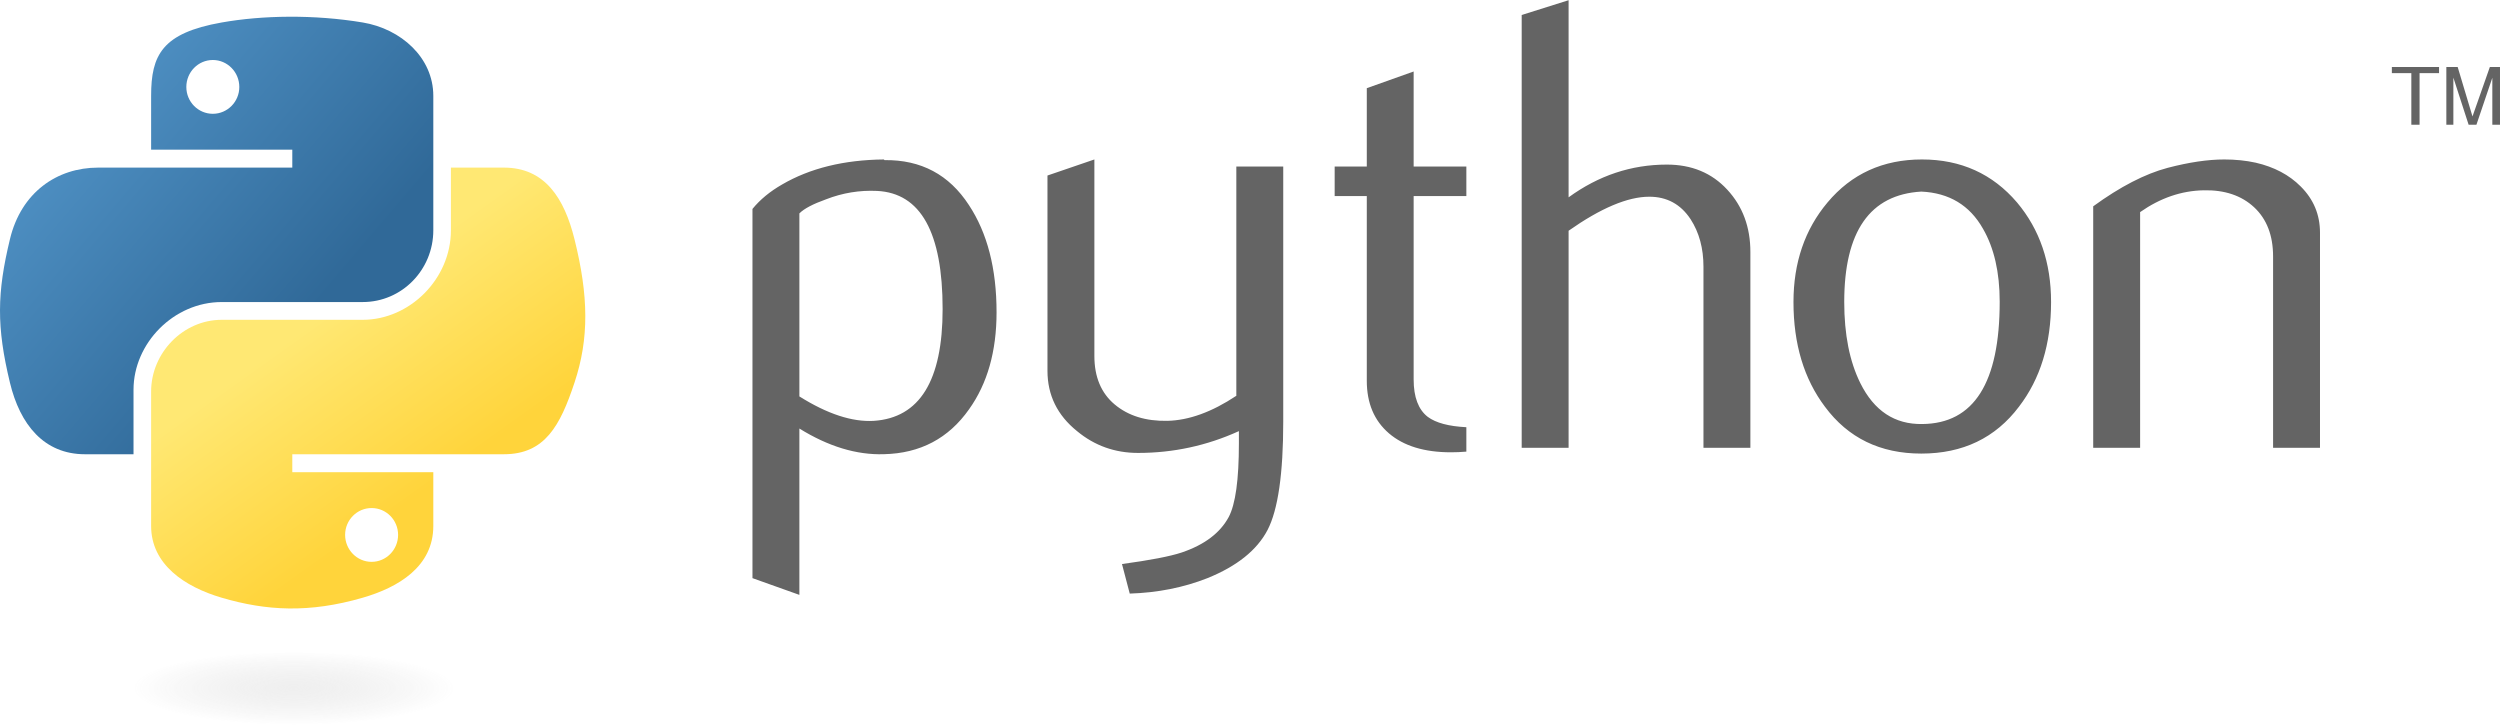
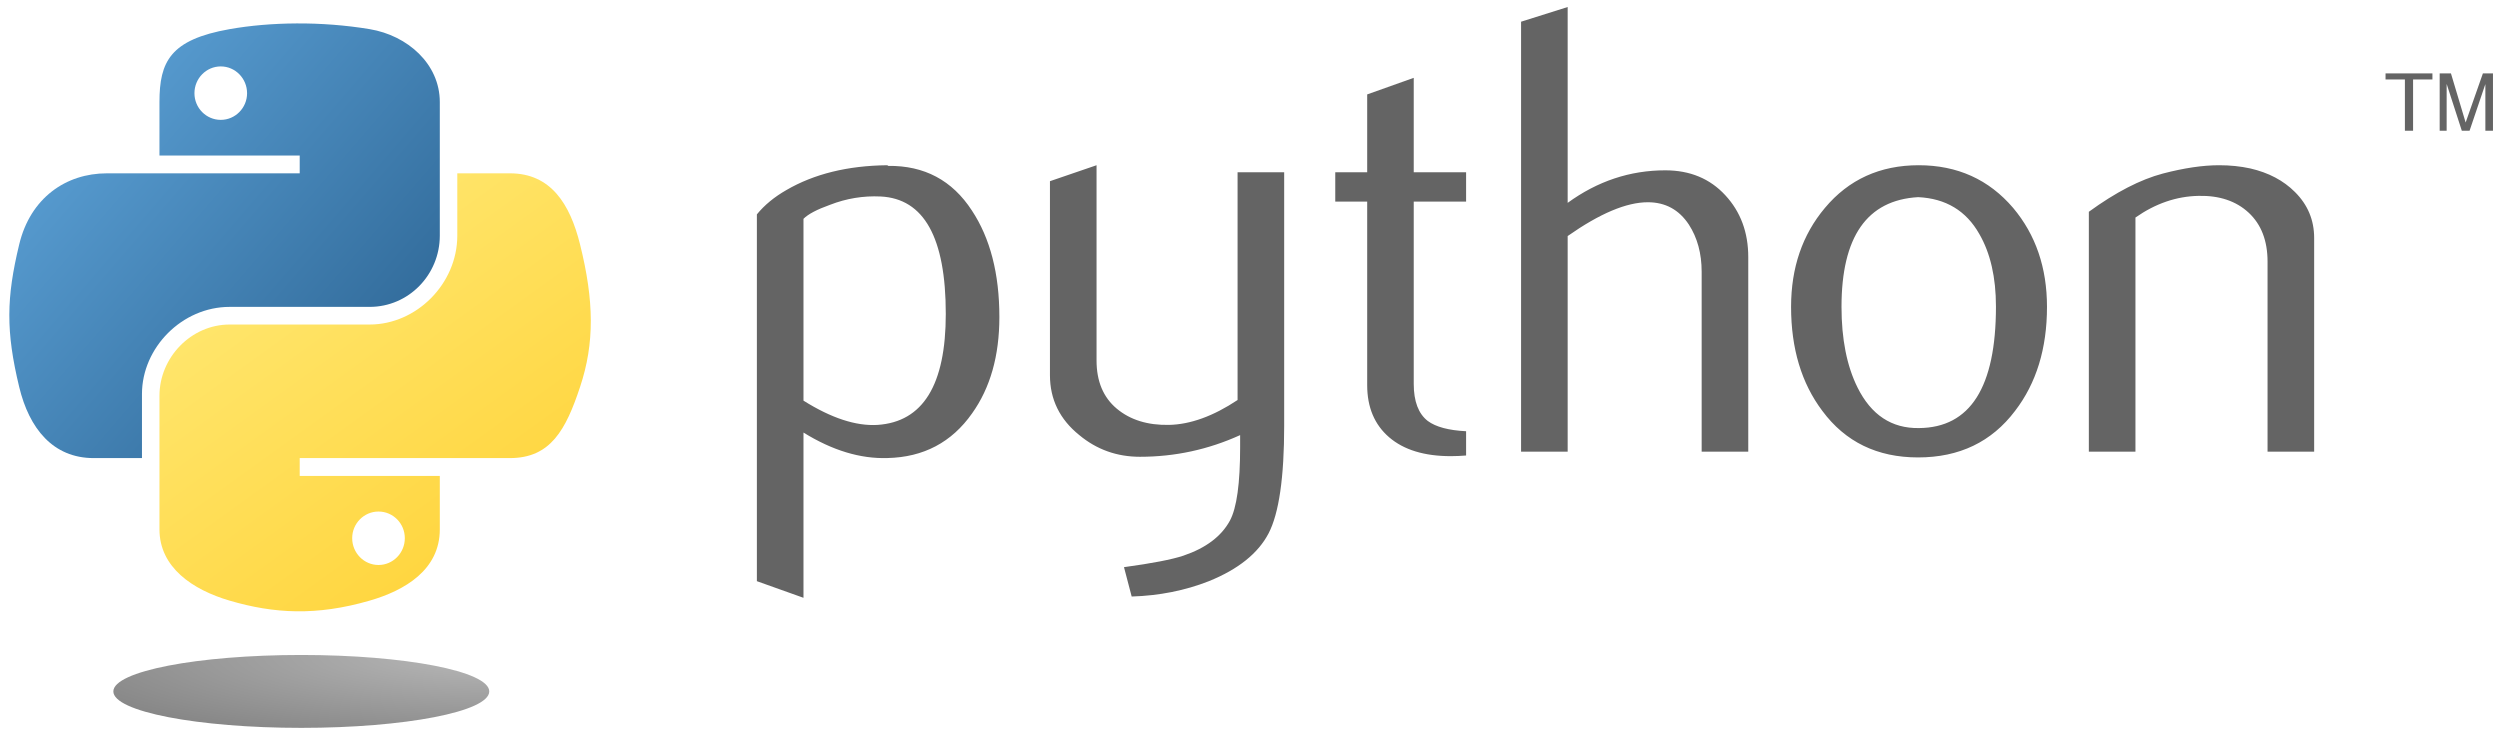
- <svg xmlns="http://www.w3.org/2000/svg" width="2500" height="726" viewBox="5.591 3.262 474.801 137.803">
-   <path d="M184.614 61.929c0-14.562-4.152-22.038-12.457-22.447-3.305-.156-6.53.37-9.669 1.589-2.505.896-4.191 1.784-5.078 2.681V78.51c5.312 3.334 10.029 4.884 14.143 4.64 8.703-.577 13.061-7.643 13.061-21.221zm10.244.604c0 7.398-1.735 13.539-5.225 18.422-3.889 5.527-9.279 8.373-16.17 8.529-5.195.165-10.547-1.462-16.054-4.874v31.591l-8.909-3.178v-70.12c1.462-1.793 3.344-3.333 5.624-4.64 5.303-3.09 11.745-4.678 19.329-4.756l.126.126c6.931-.087 12.271 2.759 16.024 8.529 3.5 5.293 5.255 12.077 5.255 20.371zM249.305 83.266c0 9.923-.994 16.794-2.982 20.615-1.998 3.82-5.8 6.871-11.414 9.143-4.552 1.793-9.475 2.768-14.757 2.934l-1.473-5.614c5.371-.73 9.153-1.462 11.346-2.193 4.318-1.462 7.281-3.703 8.909-6.706 1.306-2.446 1.949-7.115 1.949-14.025V85.1c-6.092 2.769-12.476 4.143-19.152 4.143-4.387 0-8.256-1.374-11.59-4.143-3.743-3.012-5.614-6.832-5.614-11.462v-37.08l8.909-3.051v37.321c0 3.986 1.286 7.057 3.859 9.211s5.907 3.188 9.991 3.109c4.084-.088 8.46-1.667 13.109-4.757v-43.54h8.909v48.415zM284.082 88.997a35.51 35.51 0 0 1-2.934.126c-5.039 0-8.968-1.198-11.774-3.606-2.798-2.407-4.201-5.73-4.201-9.971v-35.09h-6.102v-5.604h6.102V19.968l8.899-3.168v18.052h10.01v5.604h-10.01v34.846c0 3.344.896 5.712 2.689 7.097 1.54 1.14 3.987 1.793 7.32 1.959v4.639zM338.023 88.266h-8.909V53.878c0-3.499-.818-6.511-2.446-9.025-1.881-2.847-4.493-4.27-7.847-4.27-4.084 0-9.191 2.154-15.322 6.462v41.221h-8.908V6.069l8.908-2.807V40.7c5.692-4.143 11.911-6.219 18.666-6.219 4.718 0 8.538 1.589 11.463 4.757 2.934 3.167 4.396 7.115 4.396 11.833v37.195h-.001zM385.374 60.526c0-5.595-1.062-10.215-3.178-13.87-2.515-4.454-6.423-6.804-11.706-7.047-9.767.565-14.641 7.563-14.641 20.976 0 6.15 1.014 11.287 3.061 15.41 2.612 5.254 6.531 7.847 11.756 7.759 9.805-.079 14.708-7.818 14.708-23.228zm9.757.058c0 7.964-2.037 14.592-6.102 19.884-4.475 5.927-10.653 8.899-18.539 8.899-7.817 0-13.909-2.973-18.305-8.899-3.987-5.292-5.976-11.92-5.976-19.884 0-7.485 2.154-13.782 6.463-18.909 4.552-5.439 10.536-8.168 17.935-8.168 7.397 0 13.421 2.729 18.061 8.168 4.309 5.127 6.463 11.424 6.463 18.909zM446.205 88.266h-8.909V51.929c0-3.986-1.198-7.096-3.596-9.338-2.398-2.232-5.596-3.314-9.582-3.227-4.229.078-8.256 1.462-12.076 4.143v44.759h-8.909v-45.86c5.127-3.732 9.845-6.17 14.153-7.31 4.064-1.062 7.651-1.589 10.741-1.589 2.114 0 4.104.204 5.975.614 3.499.809 6.346 2.31 8.538 4.513 2.447 2.437 3.665 5.36 3.665 8.782v40.85z" fill="#646464" />
-   <linearGradient id="a" gradientUnits="userSpaceOnUse" x1="-2031.312" y1="275.868" x2="-1922.296" y2="182.075" gradientTransform="matrix(.5625 0 0 -.568 1145.56 166.282)">
-     <stop offset="0" stop-color="#5a9fd4" />
-     <stop offset="1" stop-color="#306998" />
-   </linearGradient>
-   <path d="M60.51 6.398c-4.584.021-8.961.412-12.812 1.094-11.346 2.005-13.406 6.2-13.406 13.938v10.219h26.812v3.406H24.229c-7.792 0-14.616 4.684-16.75 13.594-2.462 10.213-2.571 16.586 0 27.25 1.906 7.938 6.458 13.594 14.25 13.594h9.219v-12.25c0-8.85 7.657-16.656 16.75-16.656h26.781c7.455 0 13.406-6.138 13.406-13.625V21.429c0-7.266-6.13-12.725-13.406-13.938-4.607-.766-9.385-1.115-13.969-1.093zm-14.5 8.218c2.77 0 5.031 2.299 5.031 5.125 0 2.816-2.262 5.094-5.031 5.094-2.779 0-5.031-2.277-5.031-5.094 0-2.826 2.252-5.125 5.031-5.125z" fill="url(#a)" />
-   <linearGradient id="b" gradientUnits="userSpaceOnUse" x1="-1880.151" y1="125.305" x2="-1919.08" y2="180.384" gradientTransform="matrix(.5625 0 0 -.568 1145.56 166.282)">
-     <stop offset="0" stop-color="#ffd43b" />
-     <stop offset="1" stop-color="#ffe873" />
-   </linearGradient>
-   <path d="M91.229 35.054V46.96c0 9.231-7.826 17-16.75 17H47.698c-7.336 0-13.406 6.278-13.406 13.625v25.531c0 7.267 6.318 11.541 13.406 13.625 8.487 2.496 16.626 2.947 26.781 0 6.75-1.954 13.406-5.888 13.406-13.625V92.898H61.104v-3.406h40.187c7.793 0 10.696-5.436 13.406-13.594 2.8-8.398 2.681-16.476 0-27.25-1.926-7.757-5.604-13.594-13.406-13.594H91.229zM76.166 99.71c2.779 0 5.031 2.277 5.031 5.094 0 2.826-2.252 5.125-5.031 5.125-2.77 0-5.031-2.299-5.031-5.125 0-2.816 2.262-5.094 5.031-5.094z" fill="url(#b)" />
-   <path d="M463.554 26.909h1.562v-9.796h3.699v-1.168h-8.962v1.168h3.7v9.796m6.648 0h1.334v-8.947l2.896 8.946h1.485l3.019-8.916v8.917h1.456V15.946h-1.926l-3.299 9.393-2.812-9.393h-2.153v10.963" fill="#646464" />
-   <radialGradient id="c" cx="-3393.238" cy="376.791" r="29.037" gradientTransform="matrix(0 -.2399 -1.0547 0 458.797 -680.1)" gradientUnits="userSpaceOnUse">
-     <stop offset="0" stop-color="#b8b8b8" stop-opacity=".498" />
-     <stop offset="1" stop-color="#7f7f7f" stop-opacity="0" />
-   </radialGradient>
-   <path d="M97.339 134.098c0 3.848-16.087 6.967-35.932 6.967-19.844 0-35.931-3.119-35.931-6.967s16.087-6.968 35.931-6.968c19.845 0 35.932 3.12 35.932 6.968z" opacity=".444" fill="url(#c)" />
+ <svg xmlns="http://www.w3.org/2000/svg" xmlns:ns1="http://schemas.microsoft.com/visio/2003/SVGExtensions/" width="108.592in" height="31.921in" viewBox="0 0 7818.65 2298.3" xml:space="preserve" color-interpolation-filters="sRGB" class="st7">
+   <ns1:documentProperties ns1:langID="1033" ns1:viewMarkup="false" />
+   <style type="text/css">
+ 	
+ 		.st1 {fill:#646464;stroke:none;stroke-linecap:butt;stroke-width:3.949}
+ 		.st2 {fill:url(#grad0-6);stroke:none;stroke-linecap:butt;stroke-width:3.949}
+ 		.st3 {fill:url(#grad0-10);stroke:none;stroke-linecap:butt;stroke-width:3.949}
+ 		.st4 {fill:#646464}
+ 		.st5 {stroke:none;stroke-linecap:butt;stroke-width:3.949}
+ 		.st6 {fill:url(#grad6-17);stroke:none;stroke-linecap:butt;stroke-width:3.949}
+ 		.st7 {fill:none;fill-rule:evenodd;font-size:12px;overflow:visible;stroke-linecap:square;stroke-miterlimit:3}
+ 	
+ 	</style>
+   <defs id="Patterns_And_Gradients">
+     <linearGradient id="grad0-6" x1="0" y1="0" x2="1" y2="0" gradientTransform="rotate(40.93539 0.5 0.5)">
+       <stop offset="0" stop-color="#5a9fd4" stop-opacity="1" />
+       <stop offset="1" stop-color="#306998" stop-opacity="1" />
+     </linearGradient>
+     <linearGradient id="grad0-10" x1="0" y1="0" x2="1" y2="0" gradientTransform="rotate(-125.4494 0.5 0.5)">
+       <stop offset="0" stop-color="#ffd43b" stop-opacity="1" />
+       <stop offset="1" stop-color="#ffe873" stop-opacity="1" />
+     </linearGradient>
+     <radialGradient id="grad6-17" cx="1" cy="0" r="1.4">
+       <stop offset="0" stop-color="#b8b8b8" stop-opacity="1" />
+       <stop offset="1" stop-color="#7f7f7f" stop-opacity="1" />
+     </radialGradient>
+   </defs>
+   <g ns1:mID="0" ns1:index="1" ns1:groupContext="foregroundPage">
+     <ns1:pageProperties ns1:drawingScale="1" ns1:pageScale="1" ns1:drawingUnits="19" ns1:shadowOffsetX="9" ns1:shadowOffsetY="-9" />
+     <g id="shape1-1" ns1:mID="1" ns1:groupContext="shape" transform="translate(2367.1,-428.713)">
+       <path d="M590.81 1410.43 C590.81 1172.2 522.88 1049.9 387.02 1043.21 C332.95 1040.65 280.19 1049.26 228.84 1069.2 C187.86        1083.86 160.27 1098.39 145.76 1113.06 L145.76 1681.69 C232.67 1736.23 309.83 1761.59 377.14 1757.6 C519.51        1748.16 590.81 1632.56 590.81 1410.43 ZM758.4 1420.31 C758.4 1541.34 730.01 1641.8 672.92 1721.69 C609.3        1812.11 521.12 1858.67 408.38 1861.22 C323.4 1863.92 235.84 1837.3 145.75 1781.48 L145.75 2298.3 L0 2246.3        L0 1099.17 C23.92 1069.84 54.71 1044.65 92.01 1023.26 C178.76 972.71 284.15 946.73 408.22 945.46 L410.28        947.52 C523.67 946.1 611.03 992.65 672.43 1087.05 C729.69 1173.64 758.4 1284.62 758.4 1420.31 ZM1649.13        1759.49 C1649.13 1921.83 1632.86 2034.24 1600.34 2096.75 C1567.66 2159.24 1505.46 2209.15 1413.61 2246.32        C1339.15 2275.65 1258.61 2291.6 1172.2 2294.32 L1148.1 2202.48 C1235.97 2190.54 1297.84 2178.56 1333.71        2166.6 C1404.35 2142.68 1452.83 2106.02 1479.46 2056.89 C1500.83 2016.88 1511.35 1940.5 1511.35 1827.45        L1511.35 1789.5 C1411.68 1834.8 1307.24 1857.27 1198.03 1857.27 C1126.26 1857.27 1062.96 1834.8 1008.42        1789.5 C947.19 1740.22 916.58 1677.73 916.58 1601.98 L916.58 995.37 L1062.32 945.46 L1062.32 1556.01 C1062.32        1621.22 1083.36 1671.46 1125.46 1706.7 C1167.55 1741.94 1222.09 1758.86 1288.9 1757.56 C1355.72 1756.12        1427.31 1730.29 1503.36 1679.74 L1503.36 967.44 L1649.11 967.44 L1649.11 1759.49 L1649.13 1759.49 ZM2218.06        1853.25 A580.928 580.928 0 0 1 2170.06 1855.31 C2087.63 1855.31 2023.35 1835.71 1977.45 1796.32 C1931.67        1756.94 1908.72 1702.58 1908.72 1633.2 L1908.72 1059.14 L1808.89 1059.14 L1808.89 967.46 L1908.72 967.46        L1908.72 723.97 L2054.3 672.14 L2054.3 967.46 L2218.06 967.46 L2218.06 1059.14 L2054.3 1059.14 L2054.3 1629.21        C2054.3 1683.91 2068.96 1722.65 2098.29 1745.31 C2123.49 1763.96 2163.52 1774.64 2218.05 1777.36 L2218.05        1853.25 L2218.06 1853.25 ZM3100.51 1841.29 L2954.77 1841.29 L2954.77 1278.72 C2954.77 1221.48 2941.39 1172.2        2914.75 1131.07 C2883.98 1084.5 2841.25 1061.22 2786.38 1061.22 C2719.57 1061.22 2636.02 1096.46 2535.72        1166.93 L2535.72 1841.29 L2389.99 1841.29 L2389.99 496.58 L2535.72 450.66 L2535.72 1063.13 C2628.84 995.35        2730.58 961.39 2841.08 961.39 C2918.27 961.39 2980.76 987.39 3028.61 1039.21 C3076.61 1091.02 3100.53 1155.61        3100.53 1232.8 L3100.53 1841.29 L3100.51 1841.29 ZM3875.16 1387.48 C3875.16 1295.94 3857.78 1220.36 3823.17        1160.57 C3782.02 1087.7 3718.09 1049.26 3631.66 1045.28 C3471.88 1054.53 3392.14 1169.01 3392.14 1388.44        C3392.14 1489.05 3408.73 1573.09 3442.22 1640.54 C3484.95 1726.5 3549.06 1768.92 3634.54 1767.48 C3794.95        1766.18 3875.16 1639.58 3875.16 1387.48 ZM4034.78 1388.43 C4034.78 1518.71 4001.45 1627.14 3934.95 1713.72        C3861.74 1810.68 3760.67 1859.3 3631.66 1859.3 C3503.78 1859.3 3404.12 1810.67 3332.2 1713.72 C3266.97 1627.14        3234.43 1518.71 3234.43 1388.43 C3234.43 1265.97 3269.67 1162.96 3340.17 1079.08 C3414.63 990.1 3512.53        945.46 3633.57 945.46 C3754.59 945.46 3853.14 990.1 3929.04 1079.08 C3999.54 1162.96 4034.78 1265.97 4034.78        1388.43 ZM4870.33 1841.29 L4724.58 1841.29 L4724.58 1246.83 C4724.58 1181.62 4704.98 1130.75 4665.75 1094.07        C4626.52 1057.55 4574.2 1039.85 4508.99 1041.28 C4439.81 1042.55 4373.93 1065.19 4311.43 1109.05 L4311.43        1841.29 L4165.69 1841.29 L4165.69 1091.04 C4249.56 1029.99 4326.75 990.1 4397.22 971.45 C4463.71 954.08        4522.39 945.46 4572.94 945.46 C4607.53 945.46 4640.08 948.79 4670.69 955.5 C4727.93 968.74 4774.51 993.29        4810.37 1029.33 C4850.4 1069.2 4870.33 1117.02 4870.33 1173 L4870.33 1841.29 Z" class="st1" />
+     </g>
+     <g id="shape2-3" ns1:mID="2" ns1:groupContext="shape" transform="translate(18,-865.645)">
+       <path d="M909.62 938.9 C834.63 939.24 763.03 945.64 700.03 956.79 C514.41 989.6 480.71 1058.22 480.71 1184.81 L480.71        1351.99 L919.34 1351.99 L919.34 1407.71 L316.08 1407.71 C188.61 1407.71 76.97 1484.34 42.06 1630.11 C1.78        1797.19 0 1901.45 42.06 2075.9 C73.24 2205.77 147.71 2298.3 275.18 2298.3 L426 2298.3 L426 2097.89 C426        1953.11 551.27 1825.41 700.03 1825.41 L1138.15 1825.41 C1260.11 1825.41 1357.47 1724.99 1357.47 1602.51        L1357.47 1184.8 C1357.47 1065.93 1257.18 976.62 1138.15 956.78 C1062.78 944.25 984.62 938.54 909.62 938.9        ZM672.41 1073.34 C717.73 1073.34 754.72 1110.95 754.72 1157.18 C754.72 1203.25 717.71 1240.52 672.41 1240.52        C626.95 1240.52 590.11 1203.27 590.11 1157.18 C590.11 1110.95 626.95 1073.34 672.41 1073.34 Z" class="st2" />
+     </g>
+     <g id="shape3-7" ns1:mID="3" ns1:groupContext="shape" transform="translate(498.71,-371.668)">
+       <path d="M931.46 913.72 L931.46 1108.5 C931.46 1259.51 803.43 1386.61 657.44 1386.61 L219.32 1386.61 C99.3 1386.61 0        1489.32 0 1609.51 L0 2027.18 C0 2146.07 103.36 2215.99 219.32 2250.08 C358.16 2290.92 491.31 2298.3 657.44        2250.08 C767.87 2218.12 876.76 2153.76 876.76 2027.18 L876.76 1860.02 L438.63 1860.02 L438.63 1804.3 L1096.07        1804.3 C1223.56 1804.3 1271.06 1715.37 1315.39 1581.91 C1361.2 1444.52 1359.25 1312.37 1315.39 1136.11 C1283.88        1009.21 1223.71 913.72 1096.07 913.72 L931.46 913.72 ZM685.04 1971.46 C730.5 1971.46 767.35 2008.71 767.35        2054.8 C767.35 2101.03 730.5 2138.64 685.04 2138.64 C639.72 2138.64 602.74 2101.03 602.74 2054.8 C602.74        2008.73 639.74 1971.46 685.04 1971.46 Z" class="st3" />
+     </g>
+     <g id="shape4-11" ns1:mID="4" ns1:groupContext="shape" transform="translate(7460.7,-1889.49)">
+       <path d="M60.55 2298.3 L86.1 2298.3 L86.1 2138.04 L146.61 2138.04 L146.61 2118.93 L0 2118.93 L0 2138.04 L60.53 2138.04        L60.53 2298.3 L60.55 2298.3 ZM169.29 2298.3 L191.11 2298.3 L191.11 2151.93 L238.49 2298.28 L262.78 2298.28        L312.17 2152.42 L312.17 2298.3 L335.99 2298.3 L335.99 2118.95 L304.48 2118.95 L250.51 2272.61 L204.51 2118.95        L169.29 2118.95 L169.29 2298.3 Z" class="st4" />
+       <path d="M60.55 2298.3 L86.1 2298.3 L86.1 2138.04 L146.61 2138.04 L146.61 2118.93 L0 2118.93 L0 2138.04 L60.53 2138.04        L60.53 2298.3M169.29 2298.3 L191.11 2298.3 L191.11 2151.93 L238.49 2298.28 L262.78 2298.28 L312.17 2152.42        L312.17 2298.3 L335.99 2298.3 L335.99 2118.95 L304.48 2118.95 L250.51 2272.61 L204.51 2118.95 L169.29 2118.95        L169.29 2298.3" class="st5" />
+     </g>
+     <g id="shape5-14" ns1:mID="5" ns1:groupContext="shape" transform="translate(354.484,-21.949)">
+       <path d="M1175.65 2184.32 C1175.65 2247.27 912.47 2298.3 587.82 2298.3 C263.18 2298.3 0 2247.27 0 2184.32 C0 2121.37        263.18 2070.33 587.82 2070.33 C912.47 2070.33 1175.65 2121.37 1175.65 2184.32 Z" class="st6" />
+     </g>
+   </g>
</svg>
